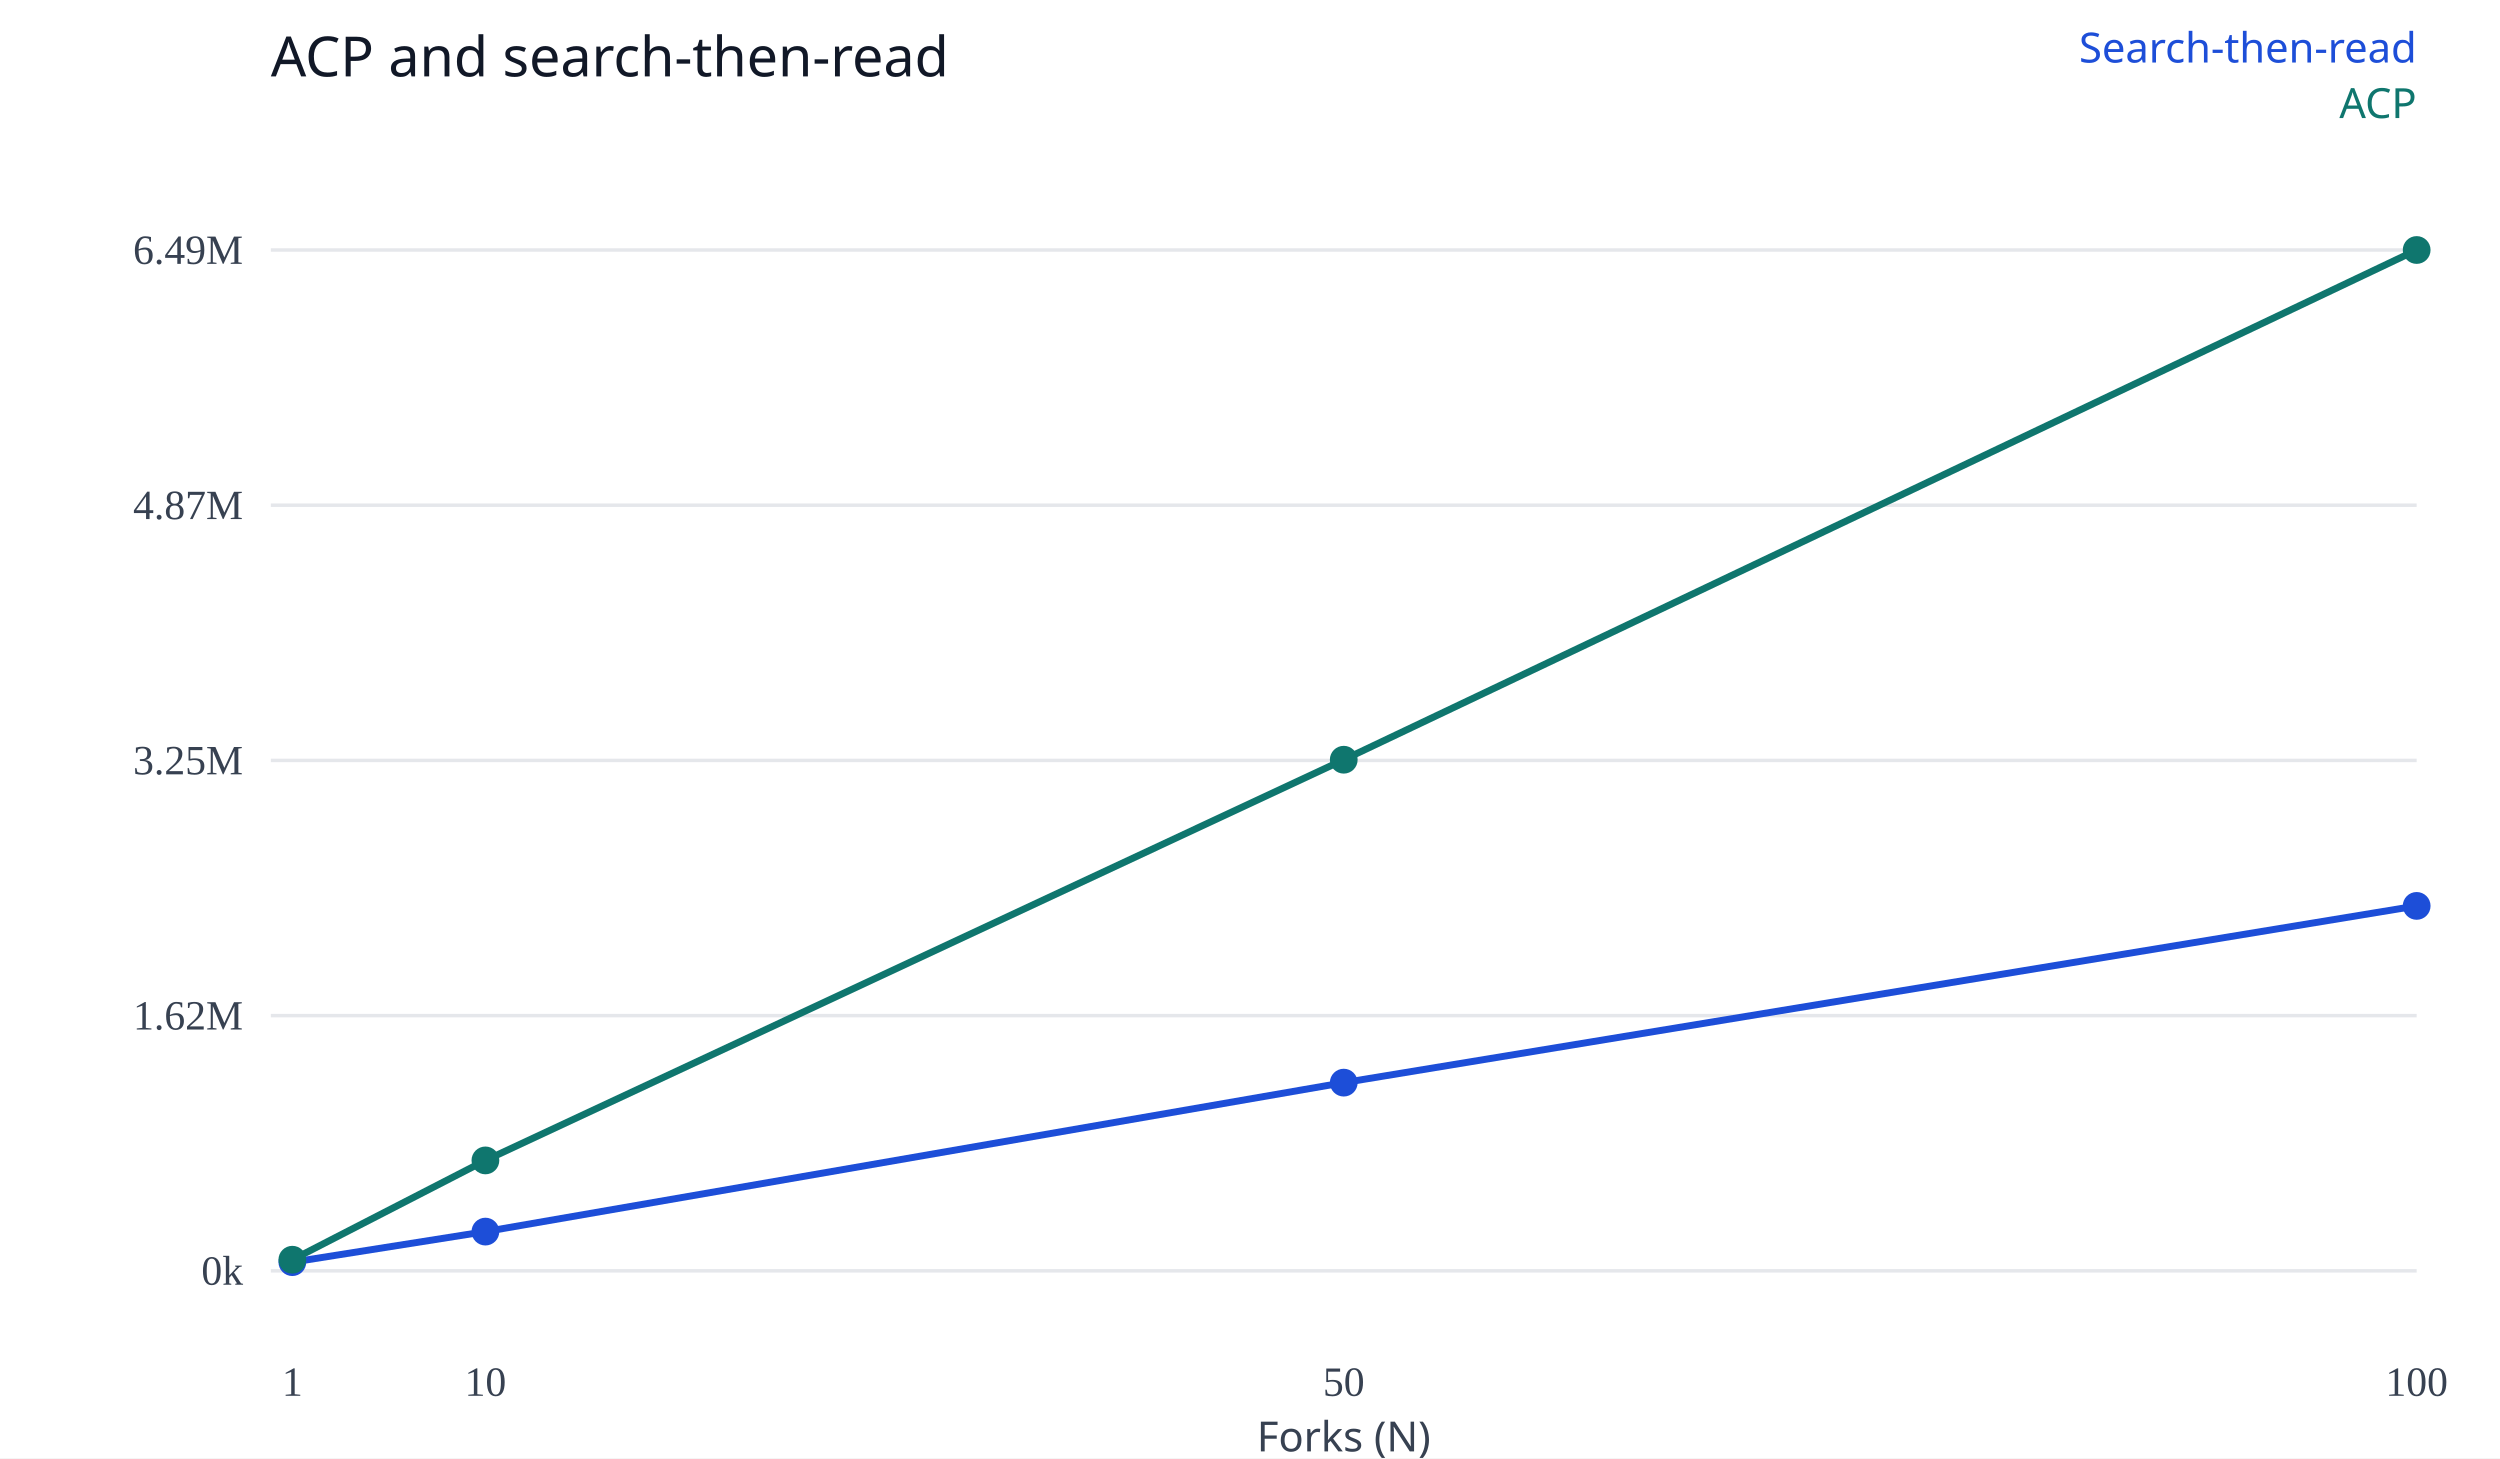
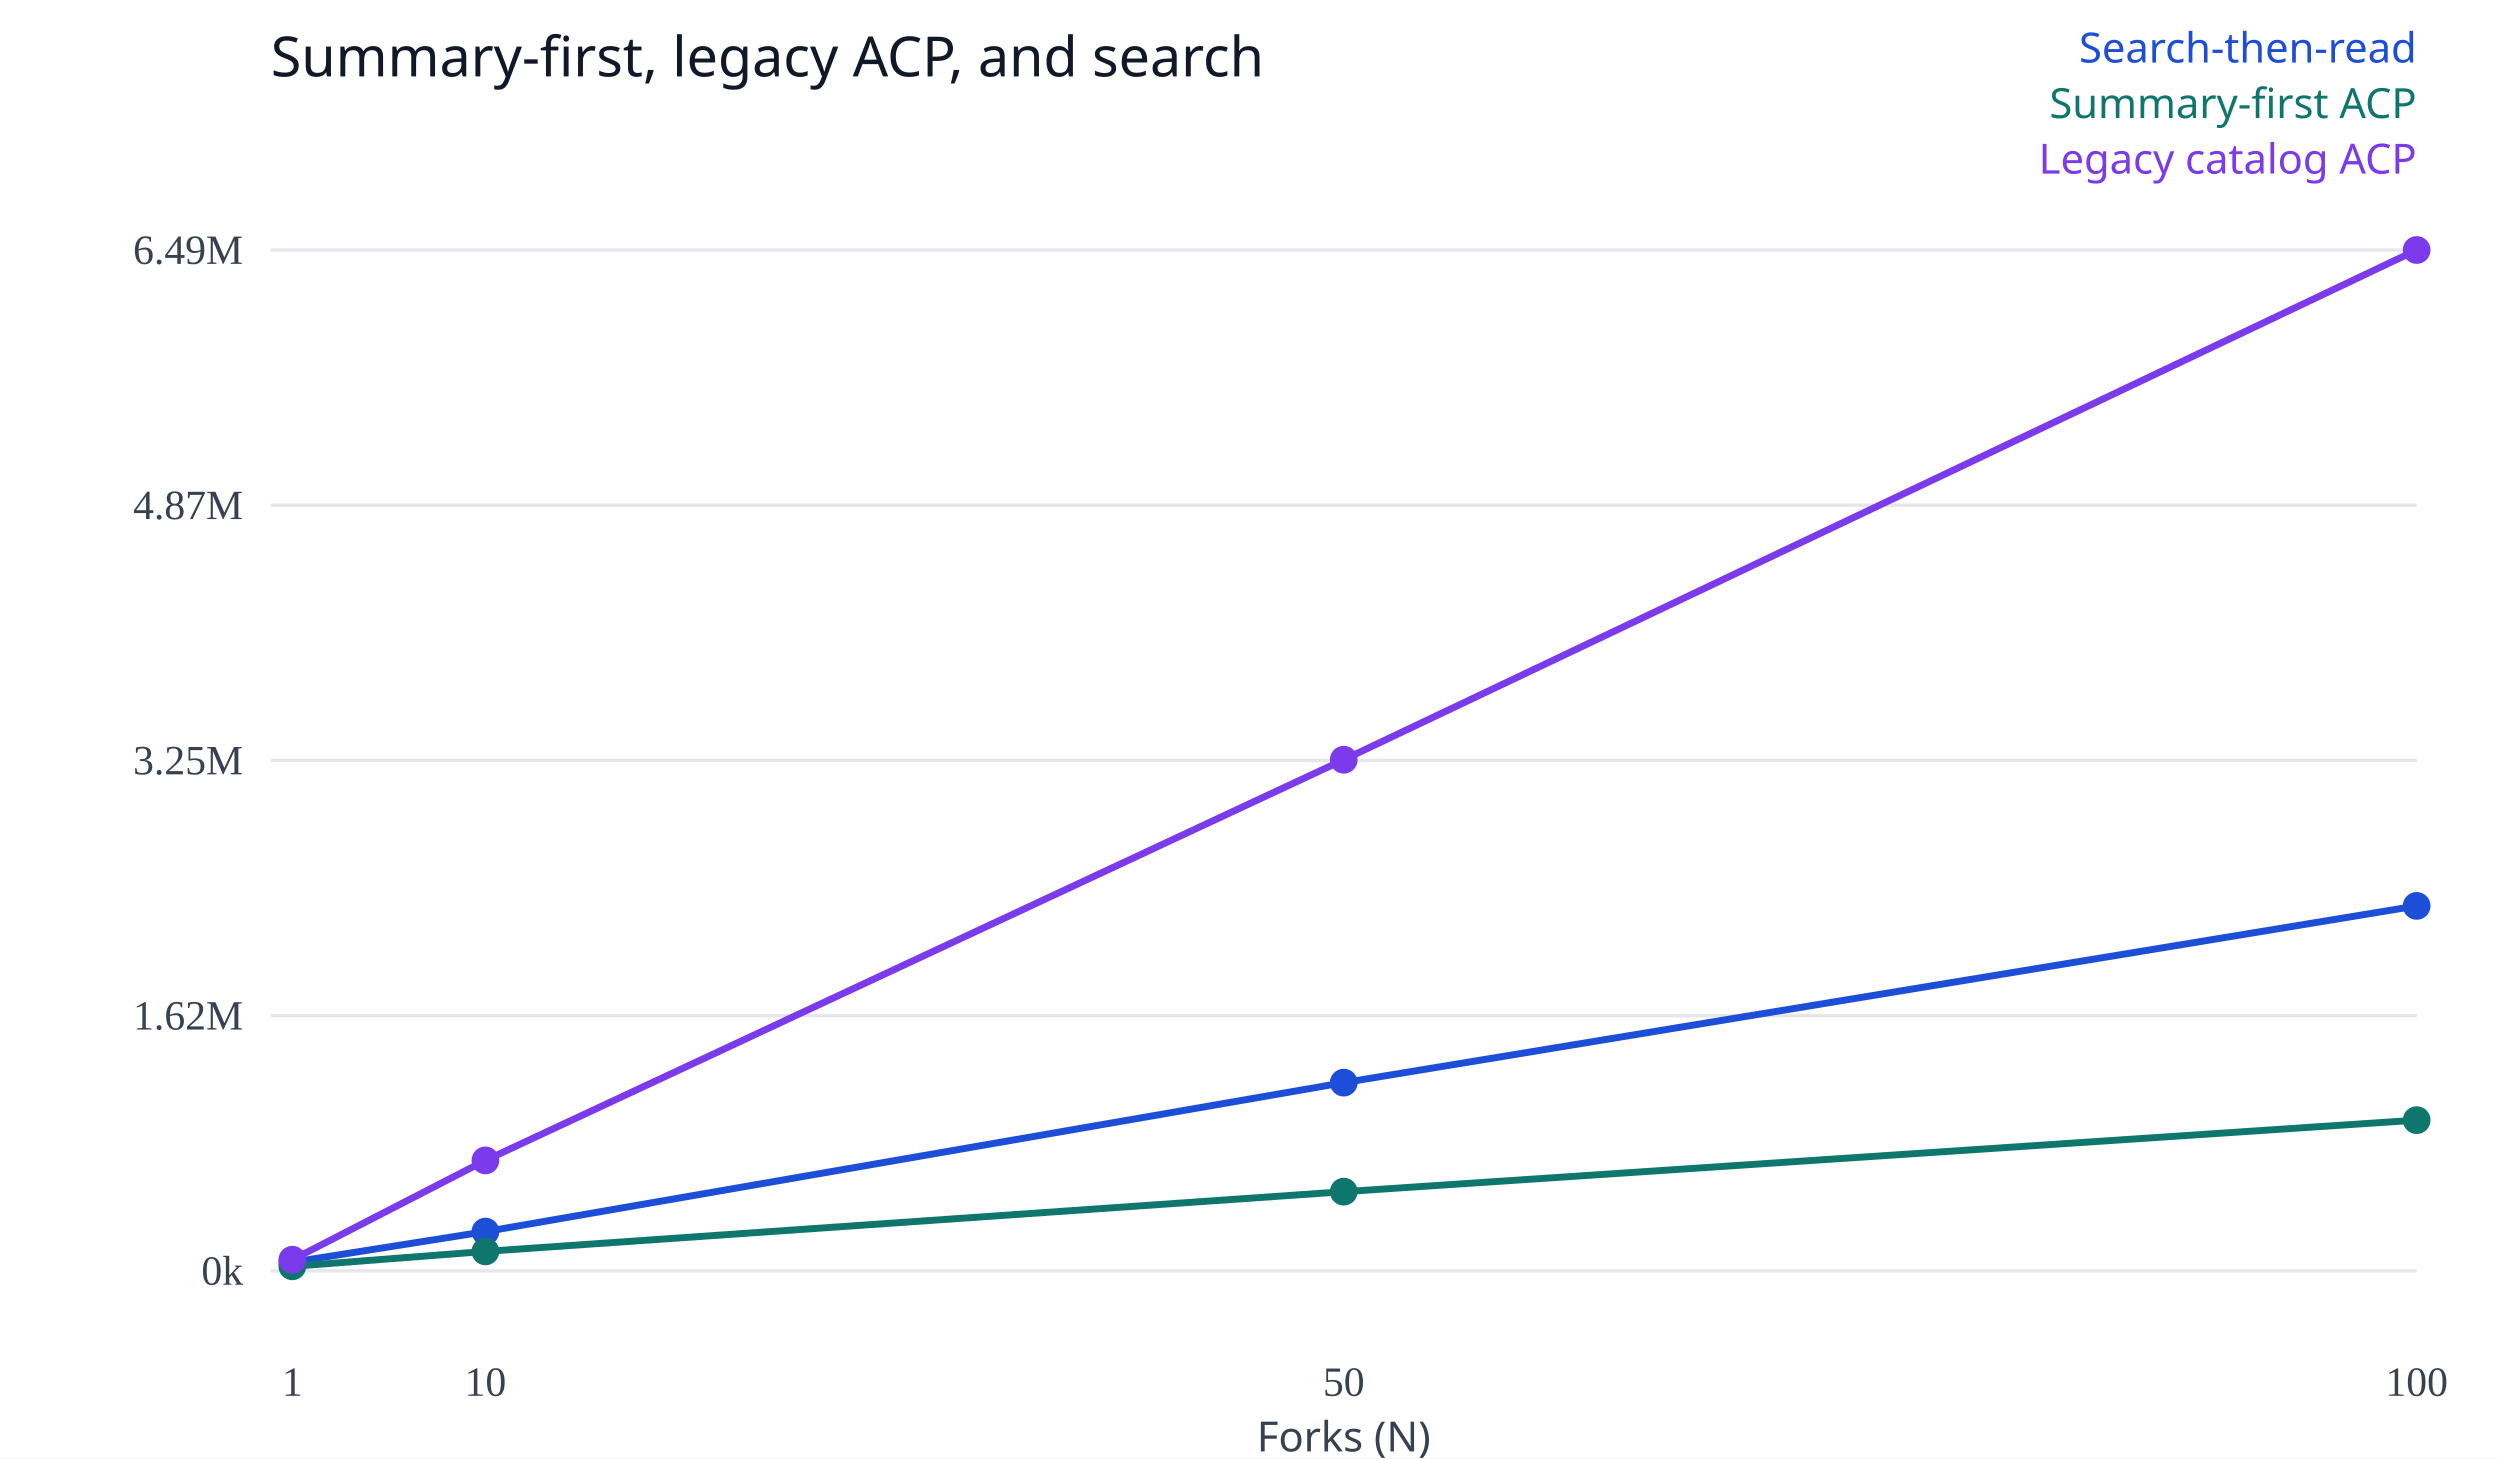
<svg xmlns="http://www.w3.org/2000/svg" width="720" height="420" viewBox="0 0 720 420">
  <rect width="100%" height="100%" fill="#ffffff" />
-   <text x="78" y="22" font-size="16" font-family="sans-serif" fill="#111827">ACP and search-then-read</text>
+   <text x="78" y="22" font-size="16" font-family="sans-serif" fill="#111827">Summary-first, legacy ACP, and search</text>
  <text x="696" y="18" text-anchor="end" font-size="12" font-family="sans-serif" fill="#1d4ed8">Search-then-read</text>
-   <text x="696" y="34" text-anchor="end" font-size="12" font-family="sans-serif" fill="#0f766e">ACP</text>
+   <text x="696" y="34" text-anchor="end" font-size="12" font-family="sans-serif" fill="#0f766e">Summary-first ACP</text>
+   <text x="696" y="50" text-anchor="end" font-size="12" font-family="sans-serif" fill="#7c3aed">Legacy catalog ACP</text>
  <line x1="78" y1="366.0" x2="696" y2="366.0" stroke="#e5e7eb" />
  <text x="70" y="370.0" text-anchor="end" font-size="12" fill="#374151">0k</text>
  <line x1="78" y1="292.5" x2="696" y2="292.5" stroke="#e5e7eb" />
  <text x="70" y="296.5" text-anchor="end" font-size="12" fill="#374151">1.62M</text>
  <line x1="78" y1="219.0" x2="696" y2="219.0" stroke="#e5e7eb" />
  <text x="70" y="223.0" text-anchor="end" font-size="12" fill="#374151">3.25M</text>
  <line x1="78" y1="145.5" x2="696" y2="145.5" stroke="#e5e7eb" />
  <text x="70" y="149.5" text-anchor="end" font-size="12" fill="#374151">4.87M</text>
  <line x1="78" y1="72.0" x2="696" y2="72.0" stroke="#e5e7eb" />
  <text x="70" y="76.0" text-anchor="end" font-size="12" fill="#374151">6.49M</text>
  <polyline fill="none" stroke="#1d4ed8" stroke-width="2" points="84.2,363.5 139.8,354.7 387.0,311.8 696.0,260.9" />
  <circle cx="84.2" cy="363.5" r="4" fill="#1d4ed8" />
  <circle cx="139.8" cy="354.7" r="4" fill="#1d4ed8" />
  <circle cx="387.0" cy="311.8" r="4" fill="#1d4ed8" />
  <circle cx="696.0" cy="260.9" r="4" fill="#1d4ed8" />
-   <polyline fill="none" stroke="#0f766e" stroke-width="2" points="84.2,362.8 139.8,334.2 387.0,218.8 696.0,72.0" />
-   <circle cx="84.2" cy="362.8" r="4" fill="#0f766e" />
-   <circle cx="139.8" cy="334.2" r="4" fill="#0f766e" />
-   <circle cx="387.0" cy="218.8" r="4" fill="#0f766e" />
-   <circle cx="696.0" cy="72.0" r="4" fill="#0f766e" />
+   <polyline fill="none" stroke="#0f766e" stroke-width="2" points="84.2,364.7 139.8,360.4 387.0,343.2 696.0,322.6" />
+   <circle cx="84.2" cy="364.7" r="4" fill="#0f766e" />
+   <circle cx="139.8" cy="360.4" r="4" fill="#0f766e" />
+   <circle cx="387.0" cy="343.2" r="4" fill="#0f766e" />
+   <circle cx="696.0" cy="322.6" r="4" fill="#0f766e" />
+   <polyline fill="none" stroke="#7c3aed" stroke-width="2" points="84.2,362.8 139.8,334.2 387.0,218.8 696.0,72.0" />
+   <circle cx="84.2" cy="362.8" r="4" fill="#7c3aed" />
+   <circle cx="139.8" cy="334.2" r="4" fill="#7c3aed" />
+   <circle cx="387.0" cy="218.8" r="4" fill="#7c3aed" />
+   <circle cx="696.0" cy="72.0" r="4" fill="#7c3aed" />
  <text x="84.2" y="402" text-anchor="middle" font-size="12" fill="#374151">1</text>
  <text x="139.8" y="402" text-anchor="middle" font-size="12" fill="#374151">10</text>
  <text x="387.0" y="402" text-anchor="middle" font-size="12" fill="#374151">50</text>
  <text x="696.0" y="402" text-anchor="middle" font-size="12" fill="#374151">100</text>
  <text x="387" y="418" text-anchor="middle" font-size="12" font-family="sans-serif" fill="#374151">Forks (N)</text>
</svg>
